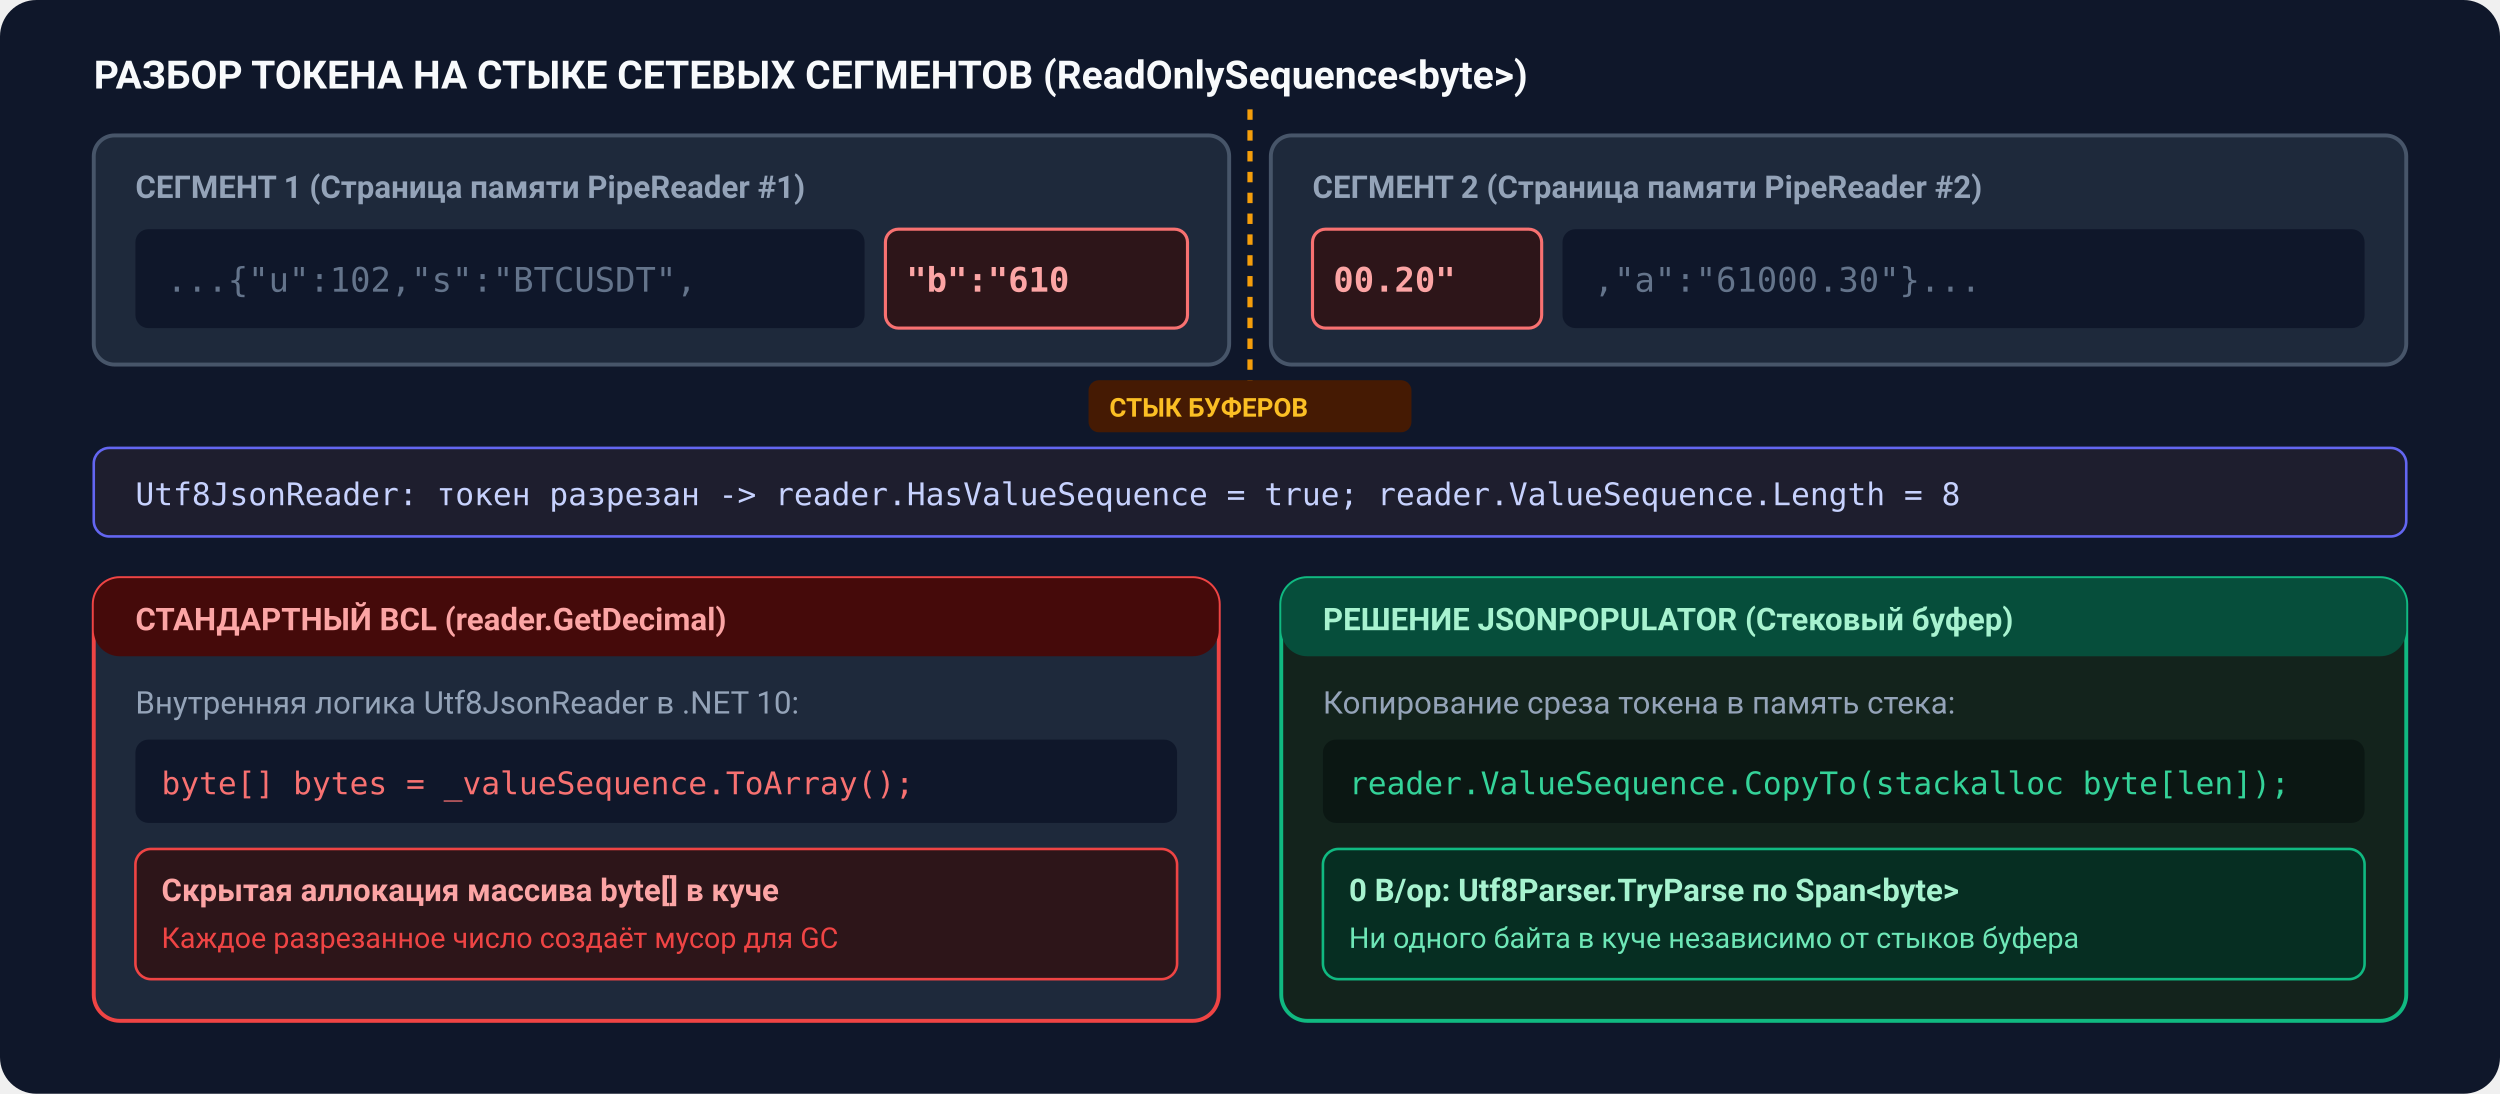
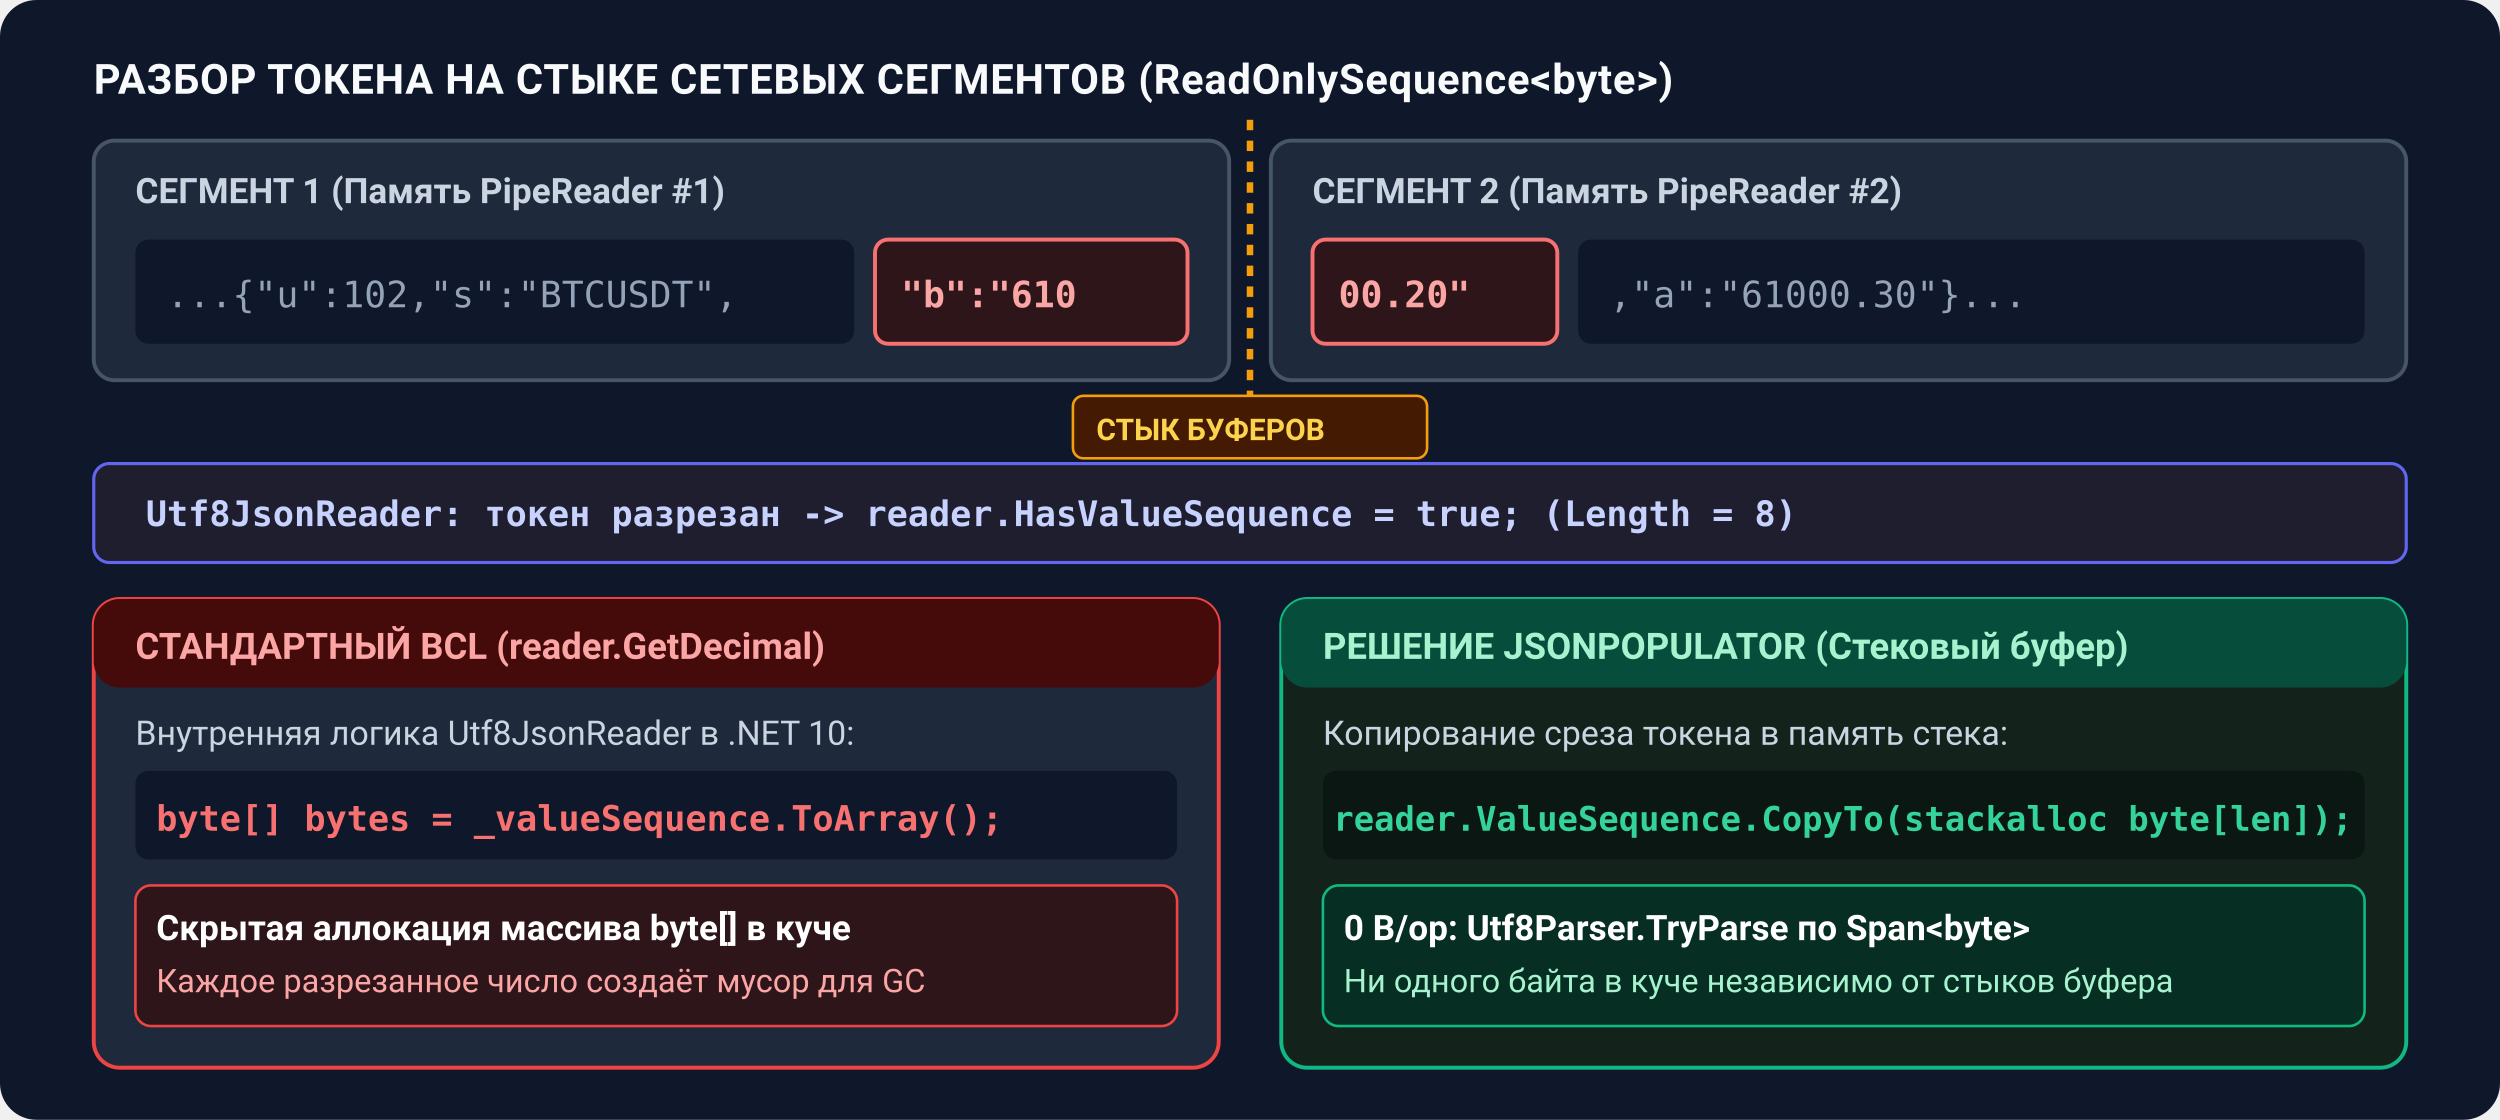
- <svg xmlns="http://www.w3.org/2000/svg" width="960" height="420" viewBox="0 0 960 420" role="img" aria-labelledby="title desc">
-   <defs>
-     <marker id="arr-red" viewBox="0 0 10 10" refX="6" refY="5" markerWidth="6" markerHeight="6" orient="auto-start-reverse">
-       <path d="M 0 1 L 10 5 L 0 9 z" fill="#f87171" />
-     </marker>
-     <marker id="arr-green" viewBox="0 0 10 10" refX="6" refY="5" markerWidth="6" markerHeight="6" orient="auto-start-reverse">
-       <path d="M 0 1 L 10 5 L 0 9 z" fill="#34d399" />
-     </marker>
-   </defs>
-   <rect width="960" height="420" rx="14" fill="#0f172a" />
-   <text x="36" y="34" fill="#f8fafc" font-family="-apple-system, BlinkMacSystemFont, 'Segoe UI', Roboto, sans-serif" font-size="15" font-weight="700">РАЗБОР ТОКЕНА НА СТЫКЕ СЕТЕВЫХ СЕГМЕНТОВ (ReadOnlySequence&lt;byte&gt;)</text>
-   <g transform="translate(36, 52)">
-     <rect x="0" y="0" width="436" height="88" rx="8" fill="#1e293b" stroke="#475569" stroke-width="1.5" />
-     <text x="16" y="24" fill="#94a3b8" font-family="-apple-system, BlinkMacSystemFont, 'Segoe UI', Roboto, sans-serif" font-size="12" font-weight="700">СЕГМЕНТ 1 (Страница памяти PipeReader #1)</text>
-     <g transform="translate(16, 36)">
-       <rect x="0" y="0" width="280" height="38" rx="5" fill="#0f172a" />
-       <text x="12" y="24" fill="#64748b" font-family="ui-monospace, monospace" font-size="13">...{"u":102,"s":"BTCUSDT",</text>
-       <rect x="288" y="0" width="116" height="38" rx="5" fill="#2d1519" stroke="#f87171" stroke-width="1.2" />
-       <text x="296" y="24" fill="#fca5a5" font-family="ui-monospace, monospace" font-size="13" font-weight="700">"b":"610</text>
+ <svg xmlns="http://www.w3.org/2000/svg" width="960" height="430" viewBox="0 0 960 430" role="img" aria-labelledby="title desc">
+   <rect width="960" height="430" rx="14" fill="#0f172a" />
+   <text x="36" y="36" fill="#f8fafc" font-family="-apple-system, BlinkMacSystemFont, 'Segoe UI', Roboto, sans-serif" font-size="16" font-weight="700" letter-spacing="0.3">РАЗБОР ТОКЕНА НА СТЫКЕ СЕТЕВЫХ СЕГМЕНТОВ (ReadOnlySequence&lt;byte&gt;)</text>
+   <g transform="translate(36, 54)">
+     <rect x="0" y="0" width="436" height="92" rx="8" fill="#1e293b" stroke="#475569" stroke-width="1.5" />
+     <text x="16" y="24" fill="#cbd5e1" font-family="-apple-system, BlinkMacSystemFont, 'Segoe UI', Roboto, sans-serif" font-size="13.5" font-weight="700">СЕГМЕНТ 1 (Память PipeReader #1)</text>
+     <g transform="translate(16, 38)">
+       <rect x="0" y="0" width="276" height="40" rx="5" fill="#0f172a" />
+       <text x="12" y="26" fill="#94a3b8" font-family="ui-monospace, monospace" font-size="14">...{"u":102,"s":"BTCUSDT",</text>
+       <rect x="284" y="0" width="120" height="40" rx="5" fill="#2d1519" stroke="#f87171" stroke-width="1.5" />
+       <text x="294" y="26" fill="#fca5a5" font-family="ui-monospace, monospace" font-size="14" font-weight="700">"b":"610</text>
    </g>
-     <line x1="444" y1="-10" x2="444" y2="100" stroke="#f59e0b" stroke-width="2" stroke-dasharray="4" />
-     <rect x="382" y="94" width="124" height="20" rx="4" fill="#451a03" />
-     <text x="390" y="108" fill="#fbbf24" font-family="-apple-system, BlinkMacSystemFont, 'Segoe UI', Roboto, sans-serif" font-size="10" font-weight="700">СТЫК БУФЕРОВ</text>
-     <rect x="452" y="0" width="436" height="88" rx="8" fill="#1e293b" stroke="#475569" stroke-width="1.5" />
-     <text x="468" y="24" fill="#94a3b8" font-family="-apple-system, BlinkMacSystemFont, 'Segoe UI', Roboto, sans-serif" font-size="12" font-weight="700">СЕГМЕНТ 2 (Страница памяти PipeReader #2)</text>
-     <g transform="translate(468, 36)">
-       <rect x="0" y="0" width="88" height="38" rx="5" fill="#2d1519" stroke="#f87171" stroke-width="1.2" />
-       <text x="8" y="24" fill="#fca5a5" font-family="ui-monospace, monospace" font-size="13" font-weight="700">00.20"</text>
-       <rect x="96" y="0" width="308" height="38" rx="5" fill="#0f172a" />
-       <text x="108" y="24" fill="#64748b" font-family="ui-monospace, monospace" font-size="13">,"a":"61000.30"}...</text>
+     <line x1="444" y1="-8" x2="444" y2="104" stroke="#f59e0b" stroke-width="2.5" stroke-dasharray="4" />
+     <rect x="376" y="98" width="136" height="24" rx="4" fill="#451a03" stroke="#f59e0b" stroke-width="1" />
+     <text x="385" y="115" fill="#fcd34d" font-family="-apple-system, BlinkMacSystemFont, 'Segoe UI', Roboto, sans-serif" font-size="11.5" font-weight="700">СТЫК БУФЕРОВ</text>
+     <rect x="452" y="0" width="436" height="92" rx="8" fill="#1e293b" stroke="#475569" stroke-width="1.5" />
+     <text x="468" y="24" fill="#cbd5e1" font-family="-apple-system, BlinkMacSystemFont, 'Segoe UI', Roboto, sans-serif" font-size="13.5" font-weight="700">СЕГМЕНТ 2 (Память PipeReader #2)</text>
+     <g transform="translate(468, 38)">
+       <rect x="0" y="0" width="94" height="40" rx="5" fill="#2d1519" stroke="#f87171" stroke-width="1.5" />
+       <text x="10" y="26" fill="#fca5a5" font-family="ui-monospace, monospace" font-size="14" font-weight="700">00.20"</text>
+       <rect x="102" y="0" width="302" height="40" rx="5" fill="#0f172a" />
+       <text x="114" y="26" fill="#94a3b8" font-family="ui-monospace, monospace" font-size="14">,"a":"61000.30"}...</text>
    </g>
  </g>
-   <g transform="translate(36, 172)">
-     <rect width="888" height="34" rx="6" fill="#1e1e2e" stroke="#6366f1" stroke-width="1" />
-     <text x="16" y="22" fill="#c7d2fe" font-family="ui-monospace, monospace" font-size="12">Utf8JsonReader: токен разрезан -&gt; reader.HasValueSequence = true; reader.ValueSequence.Length = 8</text>
+   <g transform="translate(36, 178)">
+     <rect width="888" height="38" rx="6" fill="#1e1e2e" stroke="#6366f1" stroke-width="1.2" />
+     <text x="20" y="24" fill="#c7d2fe" font-family="ui-monospace, monospace" font-size="13.5" font-weight="600">Utf8JsonReader: токен разрезан -&gt; reader.HasValueSequence = true; (Length = 8)</text>
  </g>
-   <g transform="translate(36, 222)">
-     <rect width="432" height="170" rx="10" fill="#1e293b" stroke="#ef4444" stroke-width="1.5" />
-     <rect x="0" y="0" width="432" height="30" rx="10" fill="#450a0a" />
-     <text x="16" y="20" fill="#fca5a5" font-family="-apple-system, BlinkMacSystemFont, 'Segoe UI', Roboto, sans-serif" font-size="12" font-weight="700">СТАНДАРТНЫЙ BCL (reader.GetDecimal)</text>
-     <text x="16" y="52" fill="#94a3b8" font-family="-apple-system, BlinkMacSystemFont, 'Segoe UI', Roboto, sans-serif" font-size="12">Внутренняя логика Utf8JsonReader в .NET 10:</text>
-     <rect x="16" y="62" width="400" height="32" rx="5" fill="#0f172a" />
-     <text x="26" y="83" fill="#f87171" font-family="ui-monospace, monospace" font-size="12">byte[] bytes = _valueSequence.ToArray();</text>
-     <rect x="16" y="104" width="400" height="50" rx="6" fill="#2d1519" stroke="#ef4444" stroke-width="1" />
-     <text x="26" y="124" fill="#fca5a5" font-family="-apple-system, BlinkMacSystemFont, 'Segoe UI', Roboto, sans-serif" font-size="12" font-weight="700">Скрытая аллокация массива byte[] в куче</text>
-     <text x="26" y="142" fill="#ef4444" font-family="-apple-system, BlinkMacSystemFont, 'Segoe UI', Roboto, sans-serif" font-size="11">Каждое разрезанное число создаёт мусор для GC</text>
+   <g transform="translate(36, 230)">
+     <rect width="432" height="180" rx="10" fill="#1e293b" stroke="#ef4444" stroke-width="1.5" />
+     <rect x="0" y="0" width="432" height="34" rx="10" fill="#450a0a" />
+     <text x="16" y="23" fill="#fca5a5" font-family="-apple-system, BlinkMacSystemFont, 'Segoe UI', Roboto, sans-serif" font-size="14" font-weight="700">СТАНДАРТНЫЙ BCL (reader.GetDecimal)</text>
+     <text x="16" y="56" fill="#cbd5e1" font-family="-apple-system, BlinkMacSystemFont, 'Segoe UI', Roboto, sans-serif" font-size="13">Внутренняя логика Utf8JsonReader в .NET 10:</text>
+     <rect x="16" y="66" width="400" height="34" rx="5" fill="#0f172a" />
+     <text x="24" y="89" fill="#f87171" font-family="ui-monospace, monospace" font-size="13.5" font-weight="600">byte[] bytes = _valueSequence.ToArray();</text>
+     <rect x="16" y="110" width="400" height="54" rx="6" fill="#2d1519" stroke="#ef4444" stroke-width="1" />
+     <text x="24" y="131" fill="#ffffff" font-family="-apple-system, BlinkMacSystemFont, 'Segoe UI', Roboto, sans-serif" font-size="13.5" font-weight="700">Скрытая аллокация массива byte[] в куче</text>
+     <text x="24" y="151" fill="#fca5a5" font-family="-apple-system, BlinkMacSystemFont, 'Segoe UI', Roboto, sans-serif" font-size="12.5">Каждое разрезанное число создаёт мусор для GC</text>
  </g>
-   <g transform="translate(492, 222)">
-     <rect width="432" height="170" rx="10" fill="#13231c" stroke="#10b981" stroke-width="1.5" />
-     <rect x="0" y="0" width="432" height="30" rx="10" fill="#064e3b" />
-     <text x="16" y="20" fill="#a7f3d0" font-family="-apple-system, BlinkMacSystemFont, 'Segoe UI', Roboto, sans-serif" font-size="12" font-weight="700">РЕШЕНИЕ JSONPOPULATOR (Стековый буфер)</text>
-     <text x="16" y="52" fill="#94a3b8" font-family="-apple-system, BlinkMacSystemFont, 'Segoe UI', Roboto, sans-serif" font-size="12">Копирование среза токена в память стека:</text>
-     <rect x="16" y="62" width="400" height="32" rx="5" fill="#0b1713" />
-     <text x="26" y="83" fill="#34d399" font-family="ui-monospace, monospace" font-size="12">reader.ValueSequence.CopyTo(stackalloc byte[len]);</text>
-     <rect x="16" y="104" width="400" height="50" rx="6" fill="#062e22" stroke="#10b981" stroke-width="1" />
-     <text x="26" y="124" fill="#a7f3d0" font-family="-apple-system, BlinkMacSystemFont, 'Segoe UI', Roboto, sans-serif" font-size="12" font-weight="700">0 B/op: Utf8Parser.TryParse по Span&lt;byte&gt;</text>
-     <text x="26" y="142" fill="#6ee7b7" font-family="-apple-system, BlinkMacSystemFont, 'Segoe UI', Roboto, sans-serif" font-size="11">Ни одного байта в куче независимо от стыков буфера</text>
+   <g transform="translate(492, 230)">
+     <rect width="432" height="180" rx="10" fill="#13231c" stroke="#10b981" stroke-width="1.5" />
+     <rect x="0" y="0" width="432" height="34" rx="10" fill="#064e3b" />
+     <text x="16" y="23" fill="#a7f3d0" font-family="-apple-system, BlinkMacSystemFont, 'Segoe UI', Roboto, sans-serif" font-size="14" font-weight="700">РЕШЕНИЕ JSONPOPULATOR (Стековый буфер)</text>
+     <text x="16" y="56" fill="#cbd5e1" font-family="-apple-system, BlinkMacSystemFont, 'Segoe UI', Roboto, sans-serif" font-size="13">Копирование среза токена в память стека:</text>
+     <rect x="16" y="66" width="400" height="34" rx="5" fill="#0b1713" />
+     <text x="20" y="89" fill="#34d399" font-family="ui-monospace, monospace" font-size="13" font-weight="600">reader.ValueSequence.CopyTo(stackalloc byte[len]);</text>
+     <rect x="16" y="110" width="400" height="54" rx="6" fill="#062e22" stroke="#10b981" stroke-width="1" />
+     <text x="24" y="131" fill="#ffffff" font-family="-apple-system, BlinkMacSystemFont, 'Segoe UI', Roboto, sans-serif" font-size="13.5" font-weight="700">0 B/op: Utf8Parser.TryParse по Span&lt;byte&gt;</text>
+     <text x="24" y="151" fill="#a7f3d0" font-family="-apple-system, BlinkMacSystemFont, 'Segoe UI', Roboto, sans-serif" font-size="12.5">Ни одного байта в куче независимо от стыков буфера</text>
  </g>
</svg>
